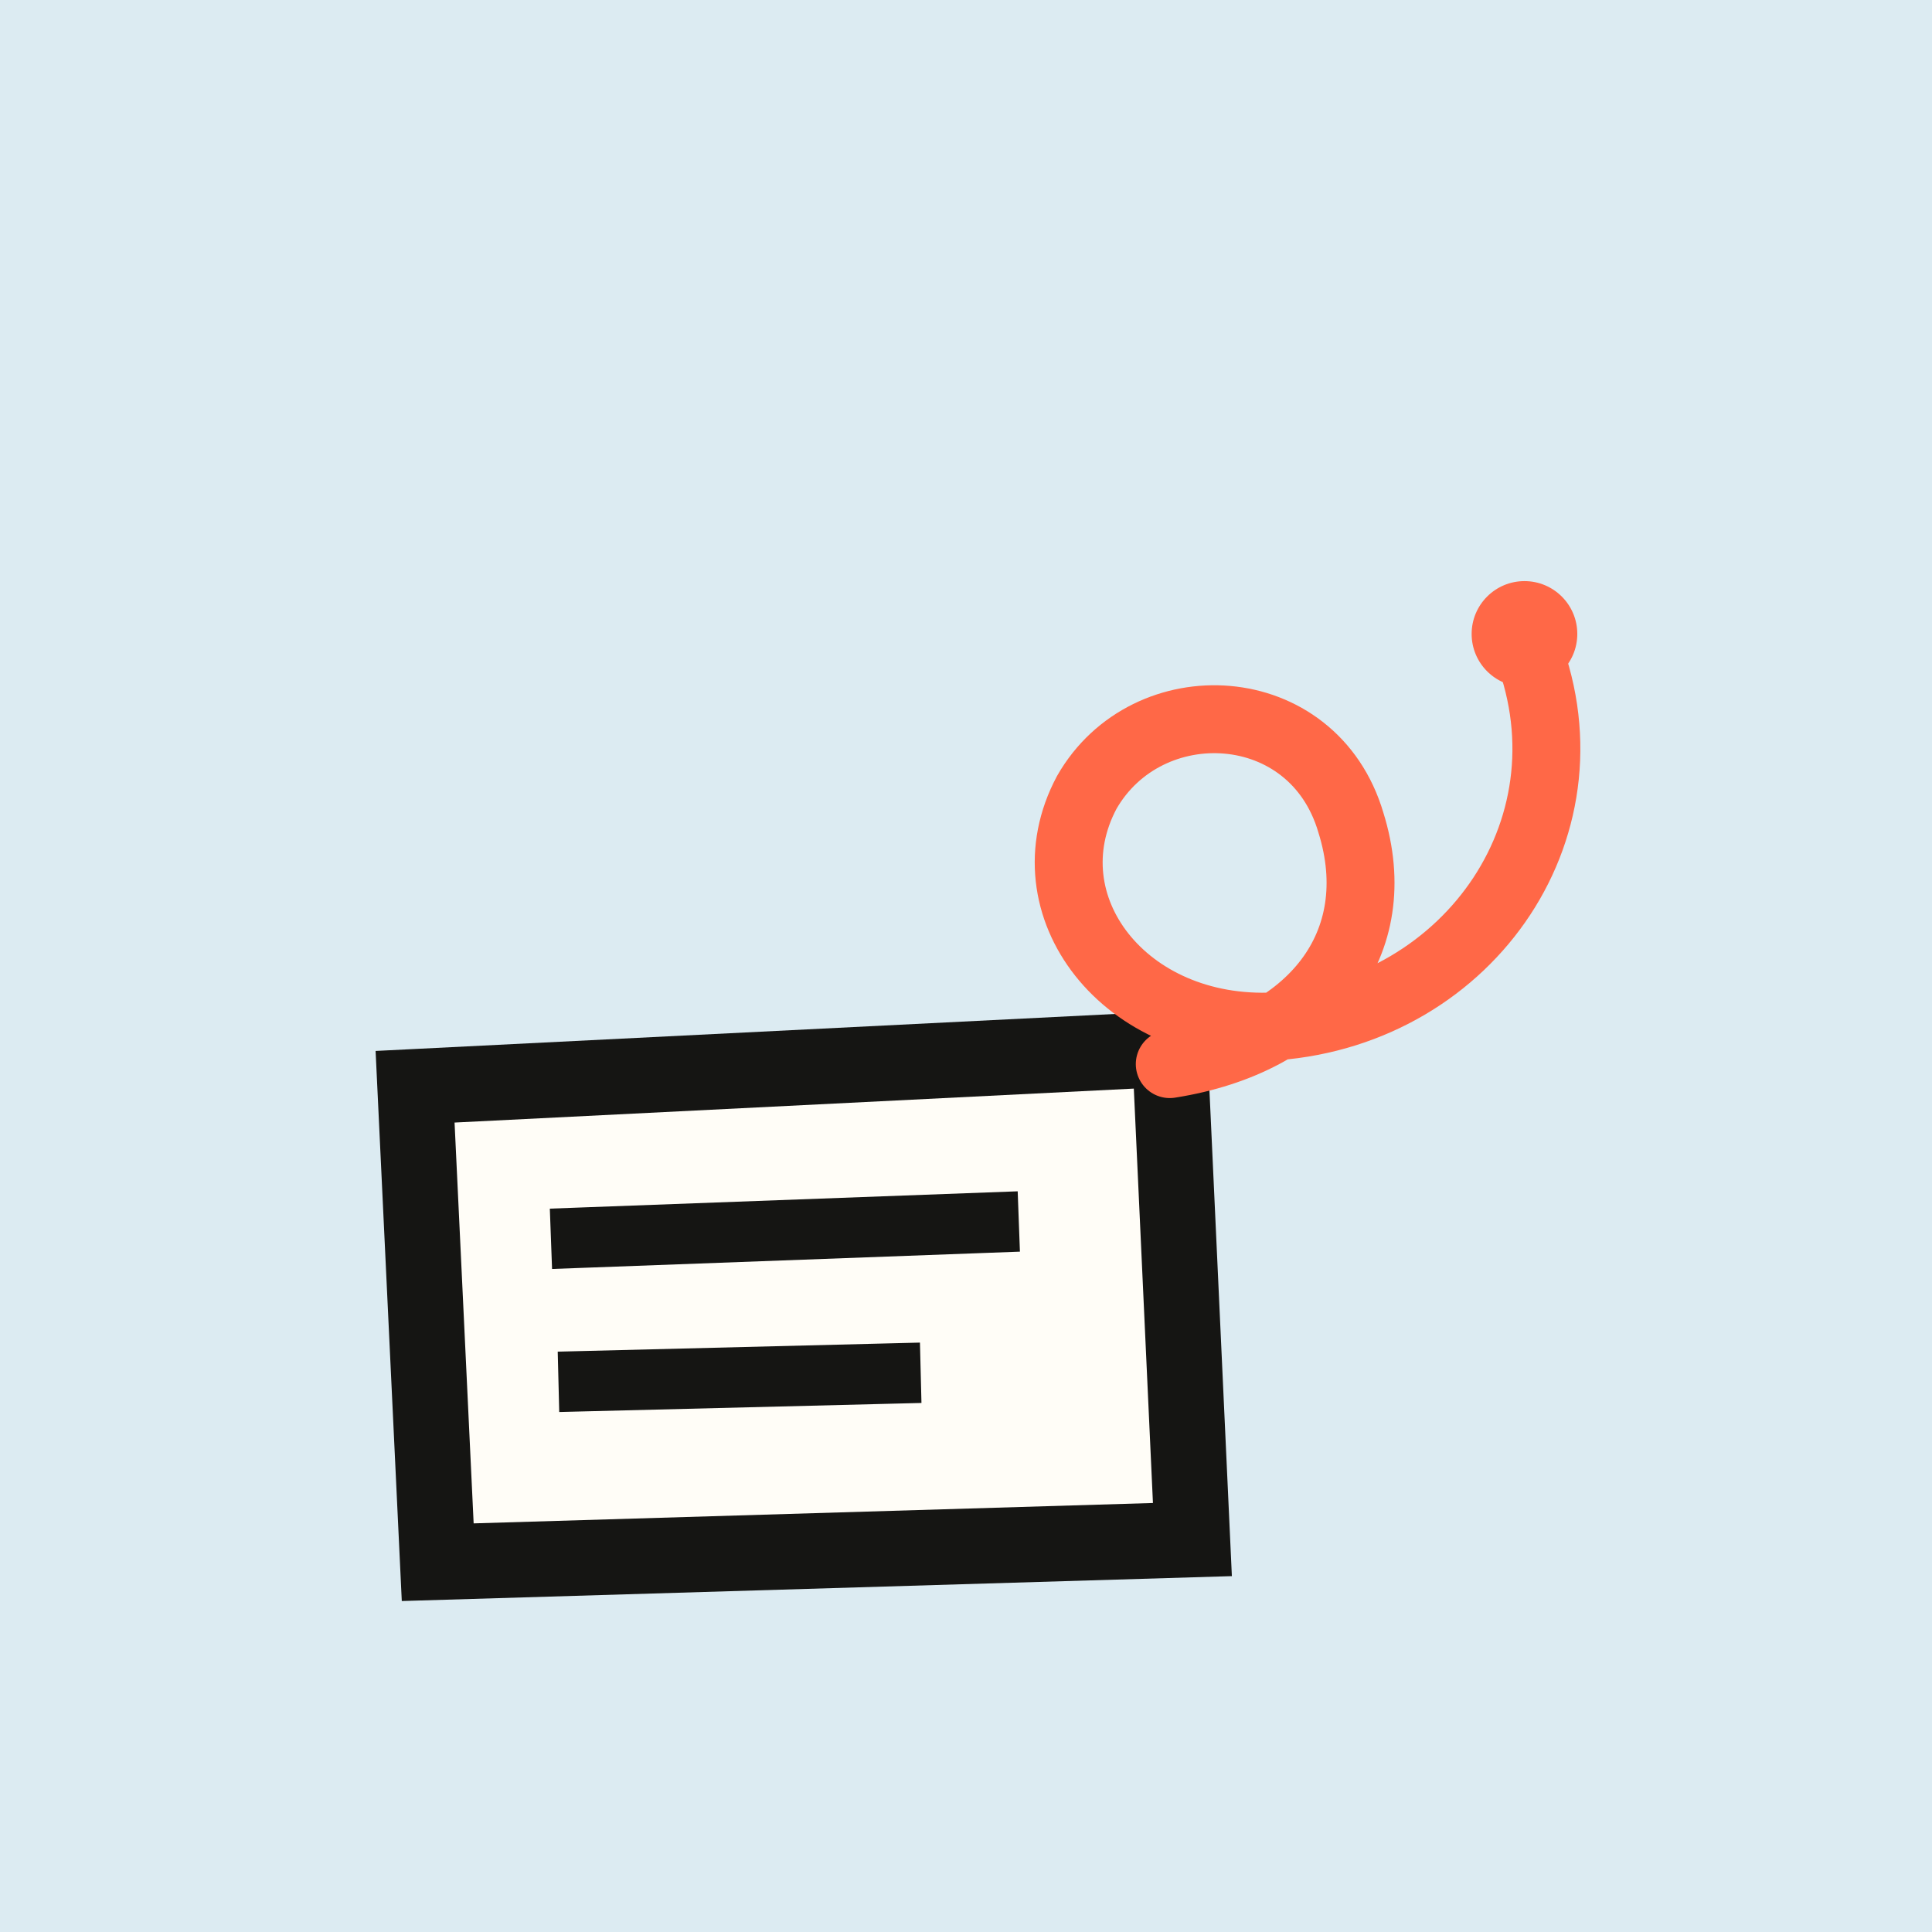
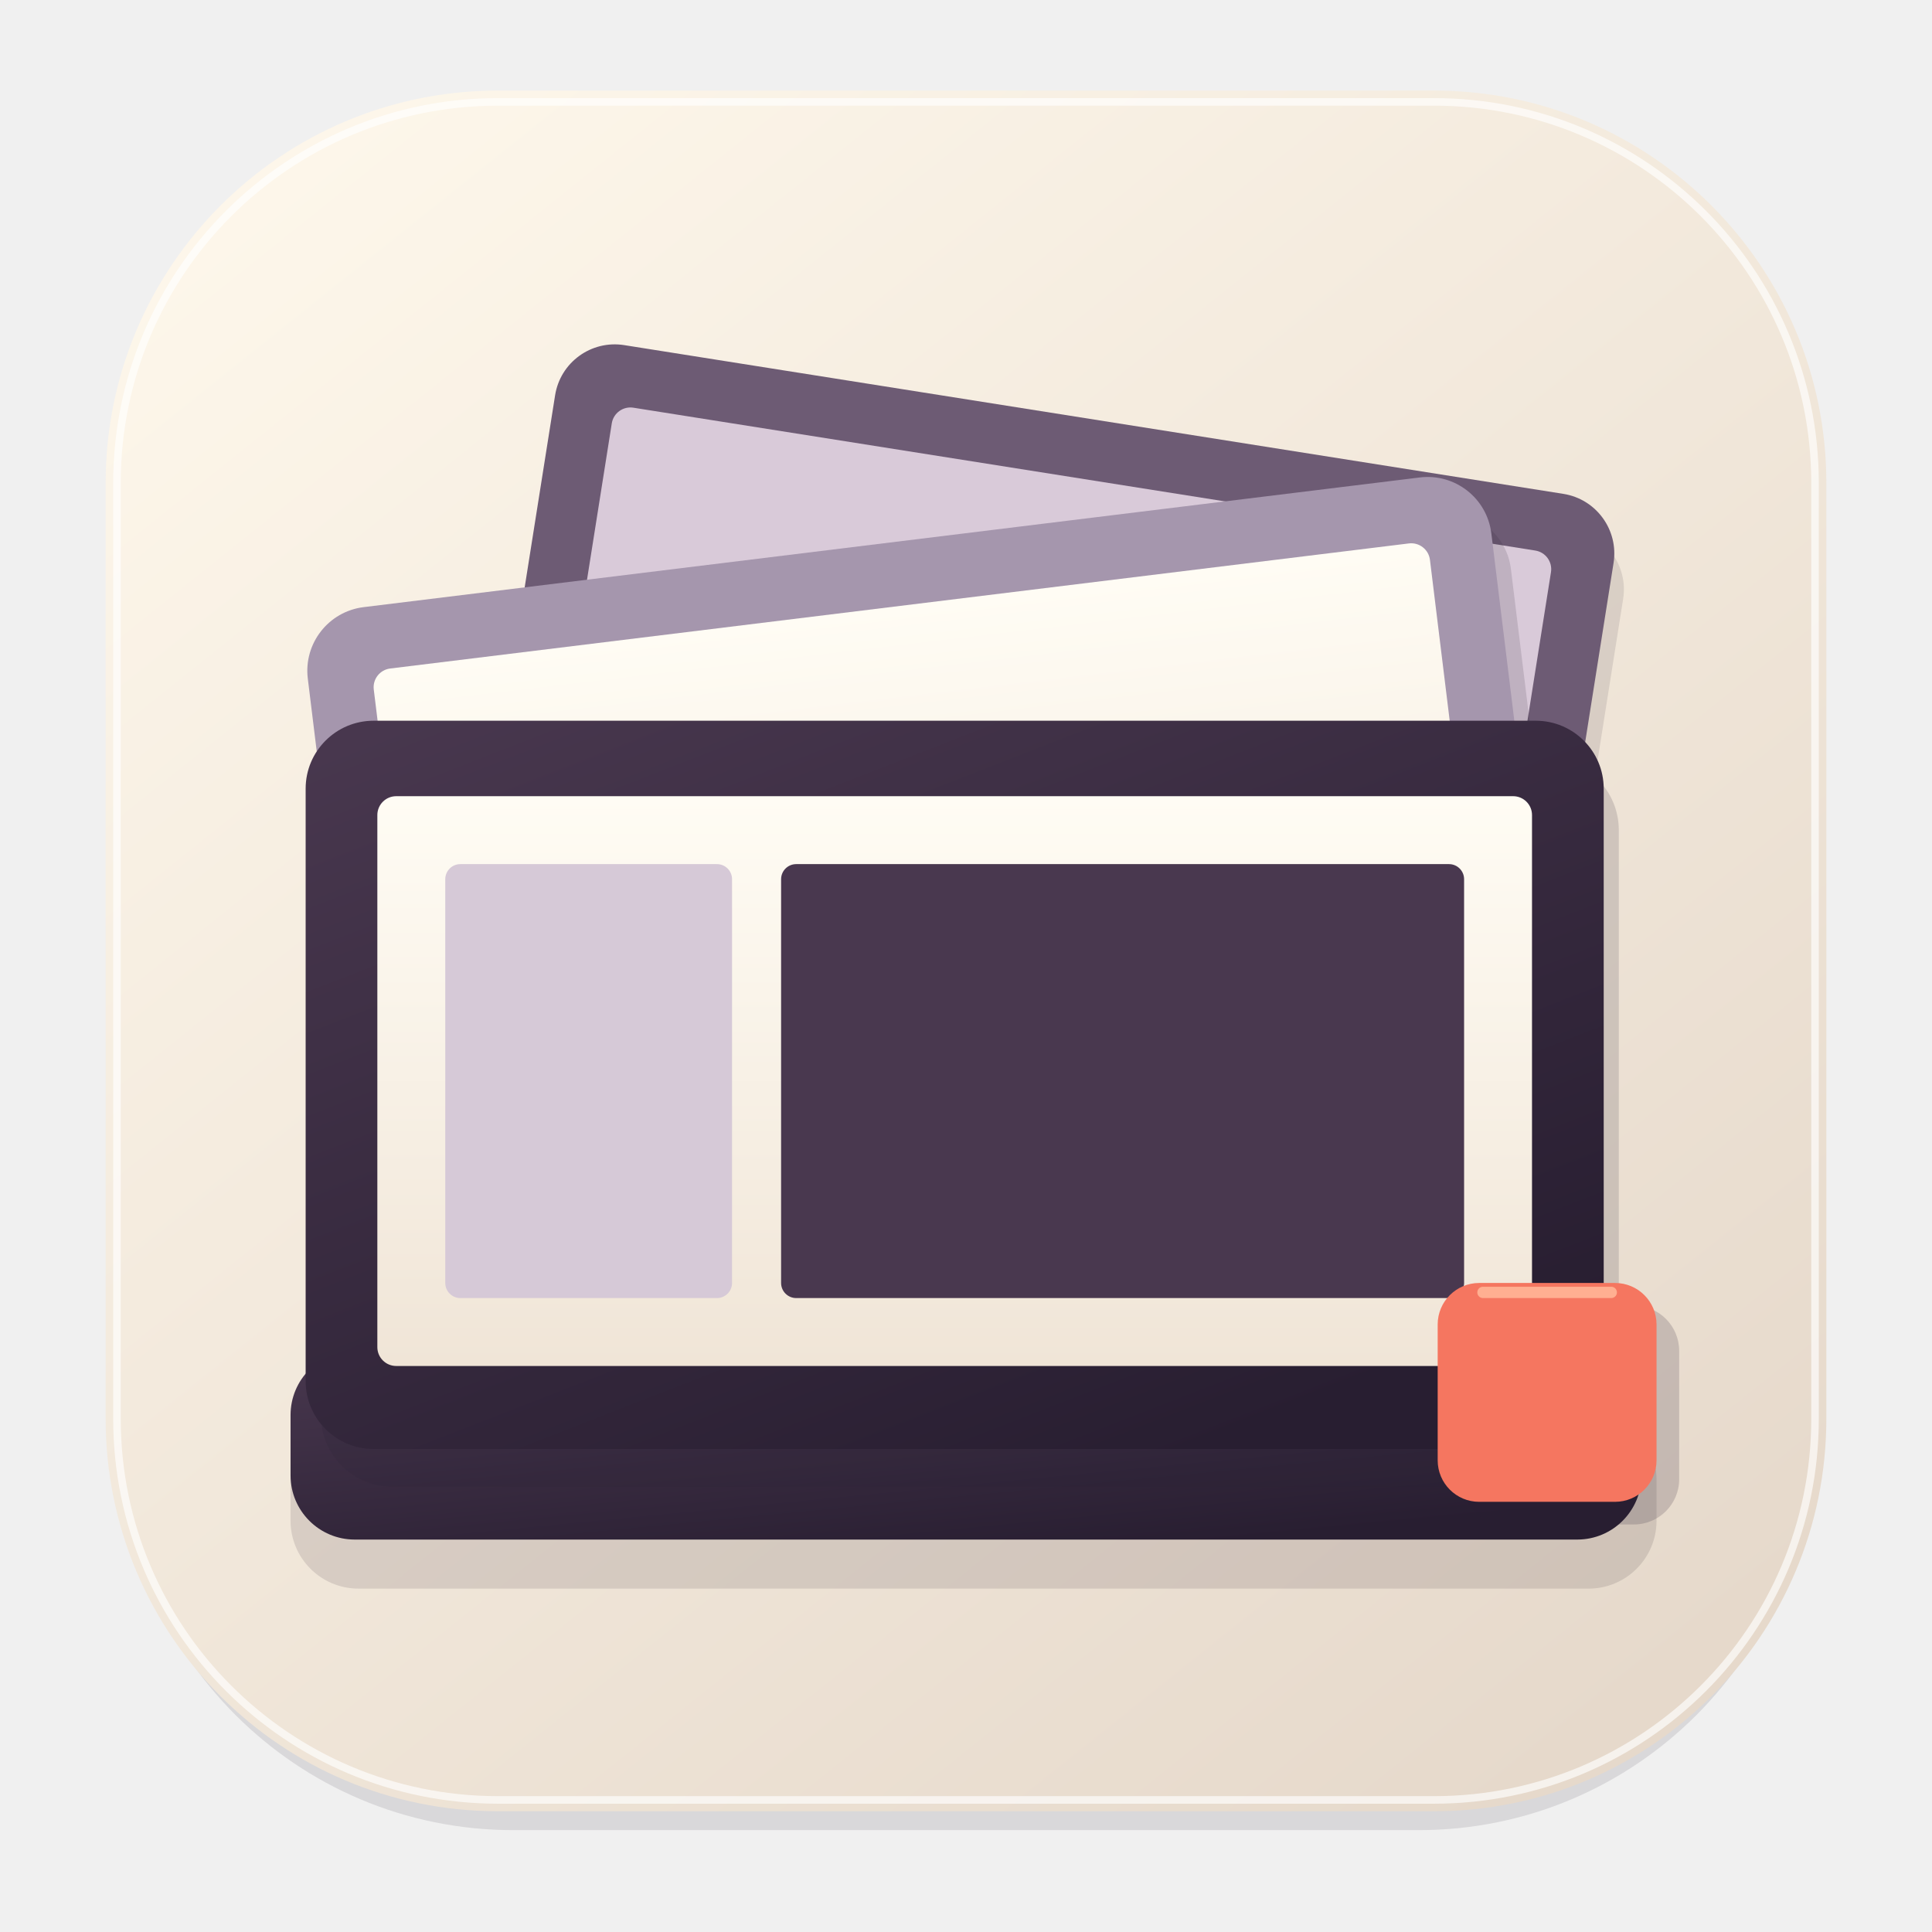
- <svg xmlns="http://www.w3.org/2000/svg" width="256" height="256" viewBox="0 0 256 256" role="img" aria-labelledby="title desc">
-   <rect width="256" height="256" fill="#dcebf2" />
-   <path d="M55 144 58 207 158 204 155 139Z" fill="#fffdf7" stroke="#151513" stroke-width="10" stroke-linejoin="miter" />
-   <path d="M77 164 131 162M78 183 118 182" fill="none" stroke="#151513" stroke-width="8" stroke-linecap="square" />
-   <path d="M155 141c19-3 29-16 24-32-5-17-27-18-35-4-8 15 5 32 25 31 26-2 43-27 33-51" fill="none" stroke="#ff6847" stroke-width="9" stroke-linecap="round" />
-   <circle cx="202" cy="84" r="7" fill="#ff6847" />
+ <svg xmlns="http://www.w3.org/2000/svg" width="1024" height="1024" viewBox="0 0 1024 1024" role="img" aria-labelledby="title desc">
+   <defs>
+     <linearGradient id="ivory" x1="0" y1="0" x2="0.8" y2="1">
+       <stop stop-color="#FFF9ED" />
+       <stop offset="1" stop-color="#E6D9CB" />
+     </linearGradient>
+     <linearGradient id="ink" x1="0" y1="0" x2="0.7" y2="1">
+       <stop stop-color="#49384F" />
+       <stop offset="1" stop-color="#281E31" />
+     </linearGradient>
+     <linearGradient id="paper" x1="0" y1="0" x2="0" y2="1">
+       <stop stop-color="#FFFCF4" />
+       <stop offset="1" stop-color="#F0E5D7" />
+     </linearGradient>
+   </defs>
+   <rect x="64" y="74" width="896" height="896" rx="208" fill="#2B2030" opacity="0.12" />
+   <rect x="56" y="48" width="912" height="912" rx="208" fill="url(#ivory)" />
+   <rect x="62" y="54" width="900" height="900" rx="202" fill="none" stroke="#FFFFFF" stroke-opacity="0.65" stroke-width="4" />
+   <rect x="154" y="748" width="724" height="94" rx="36" fill="#2B2030" opacity="0.13" />
+   <rect x="154" y="716" width="716" height="100" rx="34" fill="url(#ink)" />
+   <g transform="rotate(9 550 410)">
+     <rect x="274" y="238" width="568" height="360" rx="32" fill="#2B2030" opacity="0.12" />
+     <rect x="266" y="220" width="568" height="360" rx="32" fill="#6D5B74" />
+     <rect x="298" y="252" width="504" height="296" rx="10" fill="#D9CAD9" />
+   </g>
+   <g transform="rotate(-7 497 494)">
+     <rect x="190" y="306" width="632" height="382" rx="34" fill="#2B2030" opacity="0.15" />
+     <rect x="182" y="286" width="632" height="382" rx="34" fill="#A596AD" />
+     <rect x="216" y="320" width="564" height="314" rx="10" fill="url(#paper)" />
+   </g>
+   <rect x="170" y="402" width="688" height="386" rx="38" fill="#281E31" opacity="0.16" />
+   <rect x="162" y="382" width="688" height="386" rx="36" fill="url(#ink)" />
+   <rect x="200" y="422" width="612" height="302" rx="10" fill="url(#paper)" />
+   <rect x="236" y="458" width="152" height="230" rx="8" fill="#D6C9D7" />
+   <rect x="414" y="458" width="362" height="230" rx="8" fill="#49384F" />
+   <rect x="774" y="692" width="116" height="116" rx="24" fill="#281E31" opacity="0.18" />
+   <rect x="762" y="680" width="116" height="116" rx="22" fill="#F57660" />
+   <path d="M786 685H854" fill="none" stroke="#FFAF91" stroke-width="6" stroke-linecap="round" />
</svg>
